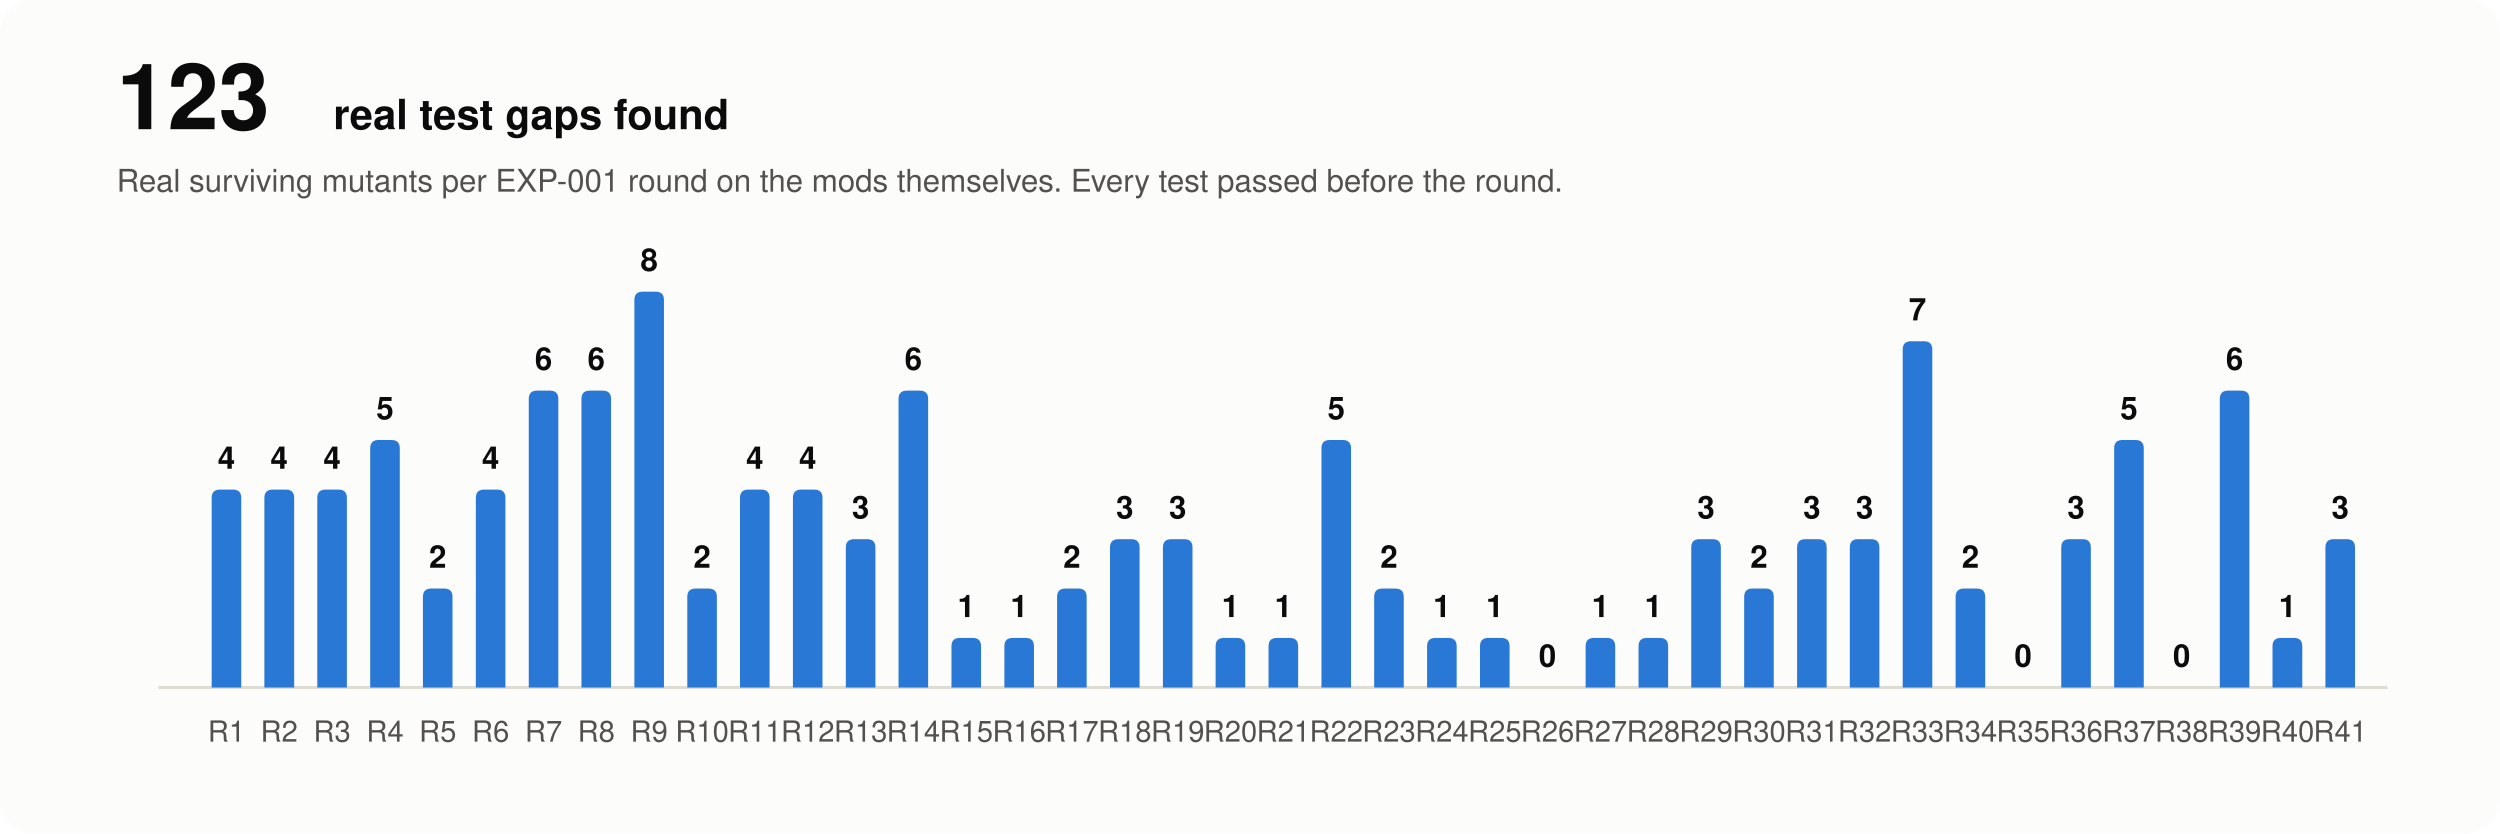
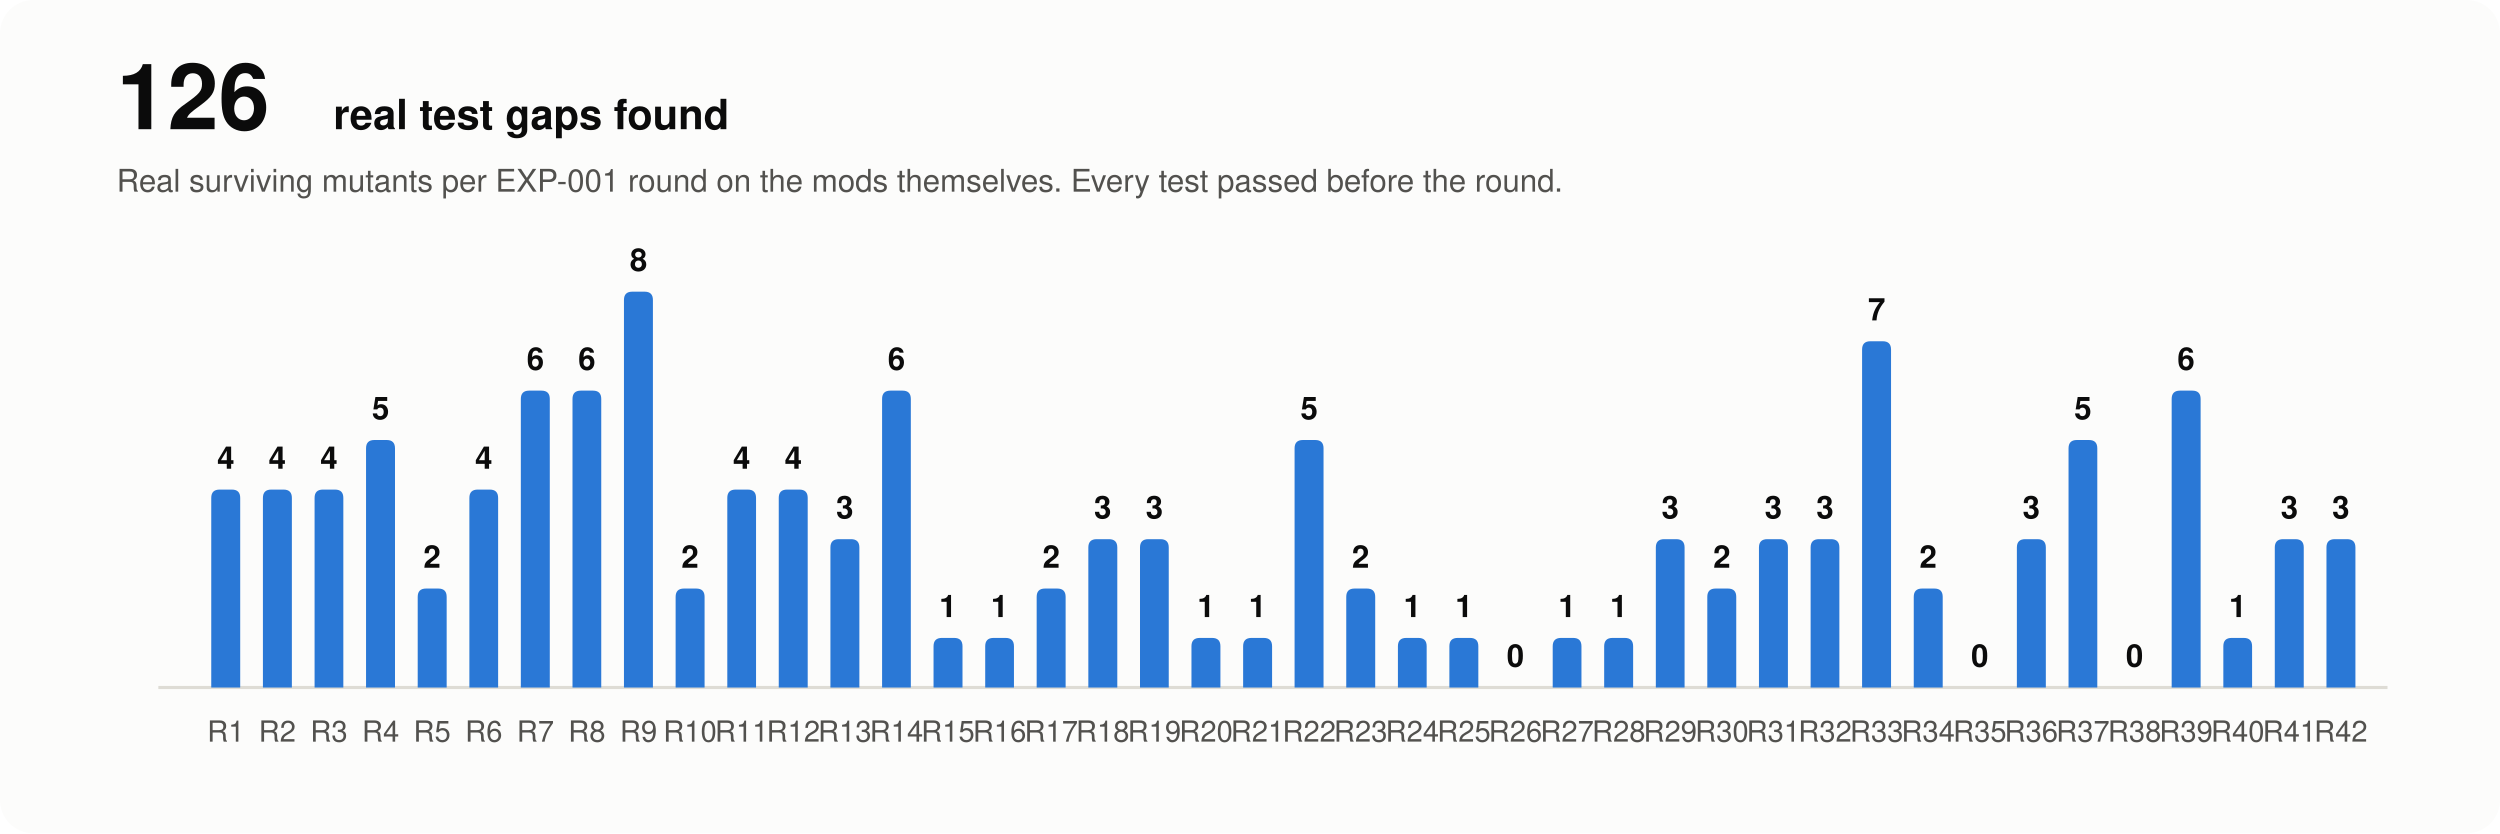
- <svg xmlns="http://www.w3.org/2000/svg" viewBox="0 0 1200 400" width="1200" height="400" role="img" aria-label="123 real test gaps found in 41 rounds" font-family="ui-sans-serif, -apple-system, 'Segoe UI', Helvetica, Arial, sans-serif">
+ <svg xmlns="http://www.w3.org/2000/svg" viewBox="0 0 1200 400" width="1200" height="400" role="img" aria-label="126 real test gaps found in 42 rounds" font-family="ui-sans-serif, -apple-system, 'Segoe UI', Helvetica, Arial, sans-serif">
  <style>
  .sup { fill: #fcfcfb; } .sup2 { fill: #f3f2ef; } .borda { stroke: #dedcd5; }
  .t1 { fill: #0b0b0b; } .t2 { fill: #52514e; } .t3 { fill: #8a887f; }
  .ac { fill: #2a78d6; } .acs { stroke: #2a78d6; } .acf { fill: #e8f1fb; }
  .ok { fill: #0f7a3d; } .okf { fill: #e3f3e8; }
  @media (prefers-color-scheme: dark) {
    .sup { fill: #1a1a19; } .sup2 { fill: #232322; } .borda { stroke: #3a3936; }
    .t1 { fill: #f0efec; } .t2 { fill: #c3c2b7; } .t3 { fill: #8f8d84; }
    .ac { fill: #3987e5; } .acs { stroke: #3987e5; } .acf { fill: #1d2c40; }
    .ok { fill: #4cc27a; } .okf { fill: #16301f; }
  }
  @media (prefers-reduced-motion: reduce) { * { animation: none !important; } }

  .barra { transform-box: fill-box; transform-origin: bottom; animation: cresce 1.1s cubic-bezier(.2,.8,.2,1); }
  @keyframes cresce { from { transform: scaleY(0); } to { transform: scaleY(1); } }
</style>
  <rect width="1200" height="400" rx="16" class="sup" />
-   <text x="56" y="62" font-size="44" font-weight="800" class="t1">123</text>
+   <text x="56" y="62" font-size="44" font-weight="800" class="t1">126</text>
  <text x="160" y="62" font-size="20" font-weight="700" class="t1">real test gaps found</text>
  <text x="56" y="92" font-size="15" class="t2">Real surviving mutants per EXP-001 round on the mods themselves. Every test passed before the round.</text>
  <line x1="76" y1="330" x2="1146" y2="330" class="borda" stroke-width="1.5" />
  <g class="barra">
-     <path d="M101.6,330 L101.6,239.0 Q101.6,235.0 105.6,235.0 L111.8,235.0 Q115.8,235.0 115.8,239.0 L115.8,330 Z" class="ac" />
-   </g>
-   <text x="108.7" y="225.0" font-size="15" font-weight="700" class="t1" text-anchor="middle">4</text>
-   <text x="108.7" y="356" font-size="14" class="t2" text-anchor="middle">R1</text>
-   <g class="barra">
-     <path d="M126.9,330 L126.9,239.0 Q126.9,235.0 130.9,235.0 L137.2,235.0 Q141.2,235.0 141.2,239.0 L141.2,330 Z" class="ac" />
-   </g>
-   <text x="134.0" y="225.0" font-size="15" font-weight="700" class="t1" text-anchor="middle">4</text>
-   <text x="134.0" y="356" font-size="14" class="t2" text-anchor="middle">R2</text>
-   <g class="barra">
-     <path d="M152.3,330 L152.3,239.0 Q152.3,235.0 156.3,235.0 L162.5,235.0 Q166.5,235.0 166.5,239.0 L166.5,330 Z" class="ac" />
-   </g>
-   <text x="159.4" y="225.0" font-size="15" font-weight="700" class="t1" text-anchor="middle">4</text>
-   <text x="159.4" y="356" font-size="14" class="t2" text-anchor="middle">R3</text>
-   <g class="barra">
-     <path d="M177.7,330 L177.7,215.2 Q177.7,211.2 181.7,211.2 L187.9,211.2 Q191.9,211.2 191.9,215.2 L191.9,330 Z" class="ac" />
-   </g>
-   <text x="184.8" y="201.2" font-size="15" font-weight="700" class="t1" text-anchor="middle">5</text>
-   <text x="184.8" y="356" font-size="14" class="t2" text-anchor="middle">R4</text>
-   <g class="barra">
-     <path d="M203.0,330 L203.0,286.5 Q203.0,282.5 207.0,282.5 L213.2,282.5 Q217.2,282.5 217.2,286.5 L217.2,330 Z" class="ac" />
-   </g>
-   <text x="210.1" y="272.5" font-size="15" font-weight="700" class="t1" text-anchor="middle">2</text>
-   <text x="210.1" y="356" font-size="14" class="t2" text-anchor="middle">R5</text>
-   <g class="barra">
-     <path d="M228.4,330 L228.4,239.0 Q228.4,235.0 232.4,235.0 L238.6,235.0 Q242.6,235.0 242.6,239.0 L242.6,330 Z" class="ac" />
-   </g>
-   <text x="235.5" y="225.0" font-size="15" font-weight="700" class="t1" text-anchor="middle">4</text>
-   <text x="235.5" y="356" font-size="14" class="t2" text-anchor="middle">R6</text>
-   <g class="barra">
-     <path d="M253.8,330 L253.8,191.5 Q253.8,187.5 257.8,187.5 L264.0,187.5 Q268.0,187.5 268.0,191.5 L268.0,330 Z" class="ac" />
-   </g>
-   <text x="260.9" y="177.5" font-size="15" font-weight="700" class="t1" text-anchor="middle">6</text>
-   <text x="260.9" y="356" font-size="14" class="t2" text-anchor="middle">R7</text>
-   <g class="barra">
-     <path d="M279.1,330 L279.1,191.5 Q279.1,187.5 283.1,187.5 L289.3,187.5 Q293.3,187.5 293.3,191.5 L293.3,330 Z" class="ac" />
-   </g>
-   <text x="286.2" y="177.5" font-size="15" font-weight="700" class="t1" text-anchor="middle">6</text>
-   <text x="286.2" y="356" font-size="14" class="t2" text-anchor="middle">R8</text>
-   <g class="barra">
-     <path d="M304.5,330 L304.5,144.0 Q304.5,140.0 308.5,140.0 L314.7,140.0 Q318.7,140.0 318.7,144.0 L318.7,330 Z" class="ac" />
-   </g>
-   <text x="311.6" y="130.0" font-size="15" font-weight="700" class="t1" text-anchor="middle">8</text>
-   <text x="311.6" y="356" font-size="14" class="t2" text-anchor="middle">R9</text>
-   <g class="barra">
-     <path d="M329.9,330 L329.9,286.5 Q329.9,282.5 333.9,282.5 L340.1,282.5 Q344.1,282.5 344.1,286.5 L344.1,330 Z" class="ac" />
-   </g>
-   <text x="337.0" y="272.5" font-size="15" font-weight="700" class="t1" text-anchor="middle">2</text>
-   <text x="337.0" y="356" font-size="14" class="t2" text-anchor="middle">R10</text>
-   <g class="barra">
-     <path d="M355.2,330 L355.2,239.0 Q355.2,235.0 359.2,235.0 L365.4,235.0 Q369.4,235.0 369.4,239.0 L369.4,330 Z" class="ac" />
-   </g>
-   <text x="362.3" y="225.0" font-size="15" font-weight="700" class="t1" text-anchor="middle">4</text>
-   <text x="362.3" y="356" font-size="14" class="t2" text-anchor="middle">R11</text>
-   <g class="barra">
-     <path d="M380.6,330 L380.6,239.0 Q380.6,235.0 384.6,235.0 L390.8,235.0 Q394.8,235.0 394.8,239.0 L394.8,330 Z" class="ac" />
-   </g>
-   <text x="387.7" y="225.0" font-size="15" font-weight="700" class="t1" text-anchor="middle">4</text>
-   <text x="387.7" y="356" font-size="14" class="t2" text-anchor="middle">R12</text>
-   <g class="barra">
-     <path d="M406.0,330 L406.0,262.8 Q406.0,258.8 410.0,258.8 L416.2,258.8 Q420.2,258.8 420.2,262.8 L420.2,330 Z" class="ac" />
-   </g>
-   <text x="413.1" y="248.8" font-size="15" font-weight="700" class="t1" text-anchor="middle">3</text>
-   <text x="413.1" y="356" font-size="14" class="t2" text-anchor="middle">R13</text>
-   <g class="barra">
-     <path d="M431.3,330 L431.3,191.5 Q431.3,187.5 435.3,187.5 L441.5,187.5 Q445.5,187.5 445.5,191.5 L445.5,330 Z" class="ac" />
-   </g>
-   <text x="438.4" y="177.5" font-size="15" font-weight="700" class="t1" text-anchor="middle">6</text>
-   <text x="438.4" y="356" font-size="14" class="t2" text-anchor="middle">R14</text>
-   <g class="barra">
-     <path d="M456.7,330 L456.7,310.2 Q456.7,306.2 460.7,306.2 L466.9,306.2 Q470.9,306.2 470.9,310.2 L470.9,330 Z" class="ac" />
-   </g>
-   <text x="463.8" y="296.2" font-size="15" font-weight="700" class="t1" text-anchor="middle">1</text>
-   <text x="463.8" y="356" font-size="14" class="t2" text-anchor="middle">R15</text>
-   <g class="barra">
-     <path d="M482.1,330 L482.1,310.2 Q482.1,306.2 486.1,306.2 L492.3,306.2 Q496.3,306.2 496.3,310.2 L496.3,330 Z" class="ac" />
-   </g>
-   <text x="489.2" y="296.2" font-size="15" font-weight="700" class="t1" text-anchor="middle">1</text>
-   <text x="489.2" y="356" font-size="14" class="t2" text-anchor="middle">R16</text>
-   <g class="barra">
-     <path d="M507.4,330 L507.4,286.5 Q507.4,282.5 511.4,282.5 L517.6,282.5 Q521.6,282.5 521.6,286.5 L521.6,330 Z" class="ac" />
-   </g>
-   <text x="514.5" y="272.5" font-size="15" font-weight="700" class="t1" text-anchor="middle">2</text>
-   <text x="514.5" y="356" font-size="14" class="t2" text-anchor="middle">R17</text>
-   <g class="barra">
-     <path d="M532.8,330 L532.8,262.8 Q532.8,258.8 536.8,258.8 L543.0,258.8 Q547.0,258.8 547.0,262.8 L547.0,330 Z" class="ac" />
-   </g>
-   <text x="539.9" y="248.8" font-size="15" font-weight="700" class="t1" text-anchor="middle">3</text>
-   <text x="539.9" y="356" font-size="14" class="t2" text-anchor="middle">R18</text>
-   <g class="barra">
-     <path d="M558.2,330 L558.2,262.8 Q558.2,258.8 562.2,258.8 L568.4,258.8 Q572.4,258.8 572.4,262.8 L572.4,330 Z" class="ac" />
-   </g>
-   <text x="565.3" y="248.8" font-size="15" font-weight="700" class="t1" text-anchor="middle">3</text>
-   <text x="565.3" y="356" font-size="14" class="t2" text-anchor="middle">R19</text>
-   <g class="barra">
-     <path d="M583.5,330 L583.5,310.2 Q583.5,306.2 587.5,306.2 L593.7,306.2 Q597.7,306.2 597.7,310.2 L597.7,330 Z" class="ac" />
-   </g>
-   <text x="590.6" y="296.2" font-size="15" font-weight="700" class="t1" text-anchor="middle">1</text>
-   <text x="590.6" y="356" font-size="14" class="t2" text-anchor="middle">R20</text>
-   <g class="barra">
-     <path d="M608.9,330 L608.9,310.2 Q608.9,306.2 612.9,306.2 L619.1,306.2 Q623.1,306.2 623.1,310.2 L623.1,330 Z" class="ac" />
-   </g>
-   <text x="616.0" y="296.2" font-size="15" font-weight="700" class="t1" text-anchor="middle">1</text>
-   <text x="616.0" y="356" font-size="14" class="t2" text-anchor="middle">R21</text>
-   <g class="barra">
-     <path d="M634.3,330 L634.3,215.2 Q634.3,211.2 638.3,211.2 L644.5,211.2 Q648.5,211.2 648.5,215.2 L648.5,330 Z" class="ac" />
-   </g>
-   <text x="641.4" y="201.2" font-size="15" font-weight="700" class="t1" text-anchor="middle">5</text>
-   <text x="641.4" y="356" font-size="14" class="t2" text-anchor="middle">R22</text>
-   <g class="barra">
-     <path d="M659.6,330 L659.6,286.5 Q659.6,282.5 663.6,282.5 L669.8,282.5 Q673.8,282.5 673.8,286.5 L673.8,330 Z" class="ac" />
-   </g>
-   <text x="666.7" y="272.5" font-size="15" font-weight="700" class="t1" text-anchor="middle">2</text>
-   <text x="666.7" y="356" font-size="14" class="t2" text-anchor="middle">R23</text>
-   <g class="barra">
-     <path d="M685.0,330 L685.0,310.2 Q685.0,306.2 689.0,306.2 L695.2,306.2 Q699.2,306.2 699.2,310.2 L699.2,330 Z" class="ac" />
-   </g>
-   <text x="692.1" y="296.2" font-size="15" font-weight="700" class="t1" text-anchor="middle">1</text>
-   <text x="692.1" y="356" font-size="14" class="t2" text-anchor="middle">R24</text>
-   <g class="barra">
-     <path d="M710.4,330 L710.4,310.2 Q710.4,306.2 714.4,306.2 L720.6,306.2 Q724.6,306.2 724.6,310.2 L724.6,330 Z" class="ac" />
-   </g>
-   <text x="717.5" y="296.2" font-size="15" font-weight="700" class="t1" text-anchor="middle">1</text>
-   <text x="717.5" y="356" font-size="14" class="t2" text-anchor="middle">R25</text>
-   <g class="barra">
-     <path d="M735.7,330 L735.7,330.0 Q735.7,330.0 735.7,330.0 L749.9,330.0 Q749.9,330.0 749.9,330.0 L749.9,330 Z" class="ac" />
-   </g>
-   <text x="742.8" y="320.0" font-size="15" font-weight="700" class="t1" text-anchor="middle">0</text>
-   <text x="742.8" y="356" font-size="14" class="t2" text-anchor="middle">R26</text>
-   <g class="barra">
-     <path d="M761.1,330 L761.1,310.2 Q761.1,306.2 765.1,306.2 L771.3,306.2 Q775.3,306.2 775.3,310.2 L775.3,330 Z" class="ac" />
-   </g>
-   <text x="768.2" y="296.2" font-size="15" font-weight="700" class="t1" text-anchor="middle">1</text>
-   <text x="768.2" y="356" font-size="14" class="t2" text-anchor="middle">R27</text>
-   <g class="barra">
-     <path d="M786.5,330 L786.5,310.2 Q786.5,306.2 790.5,306.2 L796.7,306.2 Q800.7,306.2 800.7,310.2 L800.7,330 Z" class="ac" />
-   </g>
-   <text x="793.6" y="296.2" font-size="15" font-weight="700" class="t1" text-anchor="middle">1</text>
-   <text x="793.6" y="356" font-size="14" class="t2" text-anchor="middle">R28</text>
-   <g class="barra">
-     <path d="M811.8,330 L811.8,262.8 Q811.8,258.8 815.8,258.8 L822.0,258.8 Q826.0,258.8 826.0,262.8 L826.0,330 Z" class="ac" />
-   </g>
-   <text x="818.9" y="248.8" font-size="15" font-weight="700" class="t1" text-anchor="middle">3</text>
-   <text x="818.9" y="356" font-size="14" class="t2" text-anchor="middle">R29</text>
-   <g class="barra">
-     <path d="M837.2,330 L837.2,286.5 Q837.2,282.5 841.2,282.5 L847.4,282.5 Q851.4,282.5 851.4,286.5 L851.4,330 Z" class="ac" />
-   </g>
-   <text x="844.3" y="272.5" font-size="15" font-weight="700" class="t1" text-anchor="middle">2</text>
-   <text x="844.3" y="356" font-size="14" class="t2" text-anchor="middle">R30</text>
-   <g class="barra">
-     <path d="M862.6,330 L862.6,262.8 Q862.6,258.8 866.6,258.8 L872.8,258.8 Q876.8,258.8 876.8,262.8 L876.8,330 Z" class="ac" />
-   </g>
-   <text x="869.7" y="248.8" font-size="15" font-weight="700" class="t1" text-anchor="middle">3</text>
-   <text x="869.7" y="356" font-size="14" class="t2" text-anchor="middle">R31</text>
-   <g class="barra">
-     <path d="M887.9,330 L887.9,262.8 Q887.9,258.8 891.9,258.8 L898.1,258.8 Q902.1,258.8 902.1,262.8 L902.1,330 Z" class="ac" />
-   </g>
-   <text x="895.0" y="248.8" font-size="15" font-weight="700" class="t1" text-anchor="middle">3</text>
-   <text x="895.0" y="356" font-size="14" class="t2" text-anchor="middle">R32</text>
-   <g class="barra">
-     <path d="M913.3,330 L913.3,167.8 Q913.3,163.8 917.3,163.8 L923.5,163.8 Q927.5,163.8 927.5,167.8 L927.5,330 Z" class="ac" />
-   </g>
-   <text x="920.4" y="153.8" font-size="15" font-weight="700" class="t1" text-anchor="middle">7</text>
-   <text x="920.4" y="356" font-size="14" class="t2" text-anchor="middle">R33</text>
-   <g class="barra">
-     <path d="M938.7,330 L938.7,286.5 Q938.7,282.5 942.7,282.5 L948.9,282.5 Q952.9,282.5 952.9,286.5 L952.9,330 Z" class="ac" />
-   </g>
-   <text x="945.8" y="272.5" font-size="15" font-weight="700" class="t1" text-anchor="middle">2</text>
-   <text x="945.8" y="356" font-size="14" class="t2" text-anchor="middle">R34</text>
-   <g class="barra">
-     <path d="M964.0,330 L964.0,330.0 Q964.0,330.0 964.0,330.0 L978.2,330.0 Q978.2,330.0 978.2,330.0 L978.2,330 Z" class="ac" />
-   </g>
-   <text x="971.1" y="320.0" font-size="15" font-weight="700" class="t1" text-anchor="middle">0</text>
-   <text x="971.1" y="356" font-size="14" class="t2" text-anchor="middle">R35</text>
-   <g class="barra">
-     <path d="M989.4,330 L989.4,262.8 Q989.4,258.8 993.4,258.8 L999.6,258.8 Q1003.6,258.8 1003.6,262.8 L1003.6,330 Z" class="ac" />
-   </g>
-   <text x="996.5" y="248.8" font-size="15" font-weight="700" class="t1" text-anchor="middle">3</text>
-   <text x="996.5" y="356" font-size="14" class="t2" text-anchor="middle">R36</text>
-   <g class="barra">
-     <path d="M1014.8,330 L1014.8,215.2 Q1014.8,211.2 1018.8,211.2 L1025.0,211.2 Q1029.0,211.2 1029.0,215.2 L1029.0,330 Z" class="ac" />
-   </g>
-   <text x="1021.9" y="201.2" font-size="15" font-weight="700" class="t1" text-anchor="middle">5</text>
-   <text x="1021.9" y="356" font-size="14" class="t2" text-anchor="middle">R37</text>
-   <g class="barra">
-     <path d="M1040.1,330 L1040.1,330.0 Q1040.1,330.0 1040.1,330.0 L1054.3,330.0 Q1054.3,330.0 1054.3,330.0 L1054.3,330 Z" class="ac" />
-   </g>
-   <text x="1047.2" y="320.0" font-size="15" font-weight="700" class="t1" text-anchor="middle">0</text>
-   <text x="1047.2" y="356" font-size="14" class="t2" text-anchor="middle">R38</text>
-   <g class="barra">
-     <path d="M1065.5,330 L1065.5,191.5 Q1065.5,187.5 1069.5,187.5 L1075.7,187.5 Q1079.7,187.5 1079.7,191.5 L1079.7,330 Z" class="ac" />
-   </g>
-   <text x="1072.6" y="177.5" font-size="15" font-weight="700" class="t1" text-anchor="middle">6</text>
-   <text x="1072.6" y="356" font-size="14" class="t2" text-anchor="middle">R39</text>
-   <g class="barra">
-     <path d="M1090.8,330 L1090.8,310.2 Q1090.8,306.2 1094.8,306.2 L1101.1,306.2 Q1105.1,306.2 1105.1,310.2 L1105.1,330 Z" class="ac" />
-   </g>
-   <text x="1098.0" y="296.2" font-size="15" font-weight="700" class="t1" text-anchor="middle">1</text>
-   <text x="1098.0" y="356" font-size="14" class="t2" text-anchor="middle">R40</text>
-   <g class="barra">
-     <path d="M1116.2,330 L1116.2,262.8 Q1116.2,258.8 1120.2,258.8 L1126.4,258.8 Q1130.4,258.8 1130.4,262.8 L1130.4,330 Z" class="ac" />
-   </g>
-   <text x="1123.3" y="248.8" font-size="15" font-weight="700" class="t1" text-anchor="middle">3</text>
-   <text x="1123.3" y="356" font-size="14" class="t2" text-anchor="middle">R41</text>
+     <path d="M101.4,330 L101.4,239.0 Q101.4,235.0 105.4,235.0 L111.3,235.0 Q115.3,235.0 115.3,239.0 L115.3,330 Z" class="ac" />
+   </g>
+   <text x="108.4" y="225.0" font-size="15" font-weight="700" class="t1" text-anchor="middle">4</text>
+   <text x="108.4" y="356" font-size="14" class="t2" text-anchor="middle">R1</text>
+   <g class="barra">
+     <path d="M126.2,330 L126.2,239.0 Q126.2,235.0 130.2,235.0 L136.1,235.0 Q140.1,235.0 140.1,239.0 L140.1,330 Z" class="ac" />
+   </g>
+   <text x="133.1" y="225.0" font-size="15" font-weight="700" class="t1" text-anchor="middle">4</text>
+   <text x="133.1" y="356" font-size="14" class="t2" text-anchor="middle">R2</text>
+   <g class="barra">
+     <path d="M151.0,330 L151.0,239.0 Q151.0,235.0 155.0,235.0 L160.8,235.0 Q164.8,235.0 164.8,239.0 L164.8,330 Z" class="ac" />
+   </g>
+   <text x="157.9" y="225.0" font-size="15" font-weight="700" class="t1" text-anchor="middle">4</text>
+   <text x="157.9" y="356" font-size="14" class="t2" text-anchor="middle">R3</text>
+   <g class="barra">
+     <path d="M175.7,330 L175.7,215.2 Q175.7,211.2 179.7,211.2 L185.6,211.2 Q189.6,211.2 189.6,215.2 L189.6,330 Z" class="ac" />
+   </g>
+   <text x="182.7" y="201.2" font-size="15" font-weight="700" class="t1" text-anchor="middle">5</text>
+   <text x="182.7" y="356" font-size="14" class="t2" text-anchor="middle">R4</text>
+   <g class="barra">
+     <path d="M200.5,330 L200.5,286.5 Q200.5,282.5 204.5,282.5 L210.4,282.5 Q214.4,282.5 214.4,286.5 L214.4,330 Z" class="ac" />
+   </g>
+   <text x="207.4" y="272.5" font-size="15" font-weight="700" class="t1" text-anchor="middle">2</text>
+   <text x="207.4" y="356" font-size="14" class="t2" text-anchor="middle">R5</text>
+   <g class="barra">
+     <path d="M225.3,330 L225.3,239.0 Q225.3,235.0 229.3,235.0 L235.1,235.0 Q239.1,235.0 239.1,239.0 L239.1,330 Z" class="ac" />
+   </g>
+   <text x="232.2" y="225.0" font-size="15" font-weight="700" class="t1" text-anchor="middle">4</text>
+   <text x="232.2" y="356" font-size="14" class="t2" text-anchor="middle">R6</text>
+   <g class="barra">
+     <path d="M250.0,330 L250.0,191.5 Q250.0,187.5 254.0,187.5 L259.9,187.5 Q263.9,187.5 263.9,191.5 L263.9,330 Z" class="ac" />
+   </g>
+   <text x="257.0" y="177.5" font-size="15" font-weight="700" class="t1" text-anchor="middle">6</text>
+   <text x="257.0" y="356" font-size="14" class="t2" text-anchor="middle">R7</text>
+   <g class="barra">
+     <path d="M274.8,330 L274.8,191.5 Q274.8,187.5 278.8,187.5 L284.6,187.5 Q288.6,187.5 288.6,191.5 L288.6,330 Z" class="ac" />
+   </g>
+   <text x="281.7" y="177.5" font-size="15" font-weight="700" class="t1" text-anchor="middle">6</text>
+   <text x="281.7" y="356" font-size="14" class="t2" text-anchor="middle">R8</text>
+   <g class="barra">
+     <path d="M299.5,330 L299.5,144.0 Q299.5,140.0 303.5,140.0 L309.4,140.0 Q313.4,140.0 313.4,144.0 L313.4,330 Z" class="ac" />
+   </g>
+   <text x="306.5" y="130.0" font-size="15" font-weight="700" class="t1" text-anchor="middle">8</text>
+   <text x="306.5" y="356" font-size="14" class="t2" text-anchor="middle">R9</text>
+   <g class="barra">
+     <path d="M324.3,330 L324.3,286.5 Q324.3,282.5 328.3,282.5 L334.2,282.5 Q338.2,282.5 338.2,286.5 L338.2,330 Z" class="ac" />
+   </g>
+   <text x="331.2" y="272.5" font-size="15" font-weight="700" class="t1" text-anchor="middle">2</text>
+   <text x="331.2" y="356" font-size="14" class="t2" text-anchor="middle">R10</text>
+   <g class="barra">
+     <path d="M349.1,330 L349.1,239.0 Q349.1,235.0 353.1,235.0 L358.9,235.0 Q362.9,235.0 362.9,239.0 L362.9,330 Z" class="ac" />
+   </g>
+   <text x="356.0" y="225.0" font-size="15" font-weight="700" class="t1" text-anchor="middle">4</text>
+   <text x="356.0" y="356" font-size="14" class="t2" text-anchor="middle">R11</text>
+   <g class="barra">
+     <path d="M373.8,330 L373.8,239.0 Q373.8,235.0 377.8,235.0 L383.7,235.0 Q387.7,235.0 387.7,239.0 L387.7,330 Z" class="ac" />
+   </g>
+   <text x="380.8" y="225.0" font-size="15" font-weight="700" class="t1" text-anchor="middle">4</text>
+   <text x="380.8" y="356" font-size="14" class="t2" text-anchor="middle">R12</text>
+   <g class="barra">
+     <path d="M398.6,330 L398.6,262.8 Q398.6,258.8 402.6,258.8 L408.5,258.8 Q412.5,258.8 412.5,262.8 L412.5,330 Z" class="ac" />
+   </g>
+   <text x="405.5" y="248.8" font-size="15" font-weight="700" class="t1" text-anchor="middle">3</text>
+   <text x="405.5" y="356" font-size="14" class="t2" text-anchor="middle">R13</text>
+   <g class="barra">
+     <path d="M423.4,330 L423.4,191.5 Q423.4,187.5 427.4,187.5 L433.2,187.5 Q437.2,187.5 437.2,191.5 L437.2,330 Z" class="ac" />
+   </g>
+   <text x="430.3" y="177.5" font-size="15" font-weight="700" class="t1" text-anchor="middle">6</text>
+   <text x="430.3" y="356" font-size="14" class="t2" text-anchor="middle">R14</text>
+   <g class="barra">
+     <path d="M448.1,330 L448.1,310.2 Q448.1,306.2 452.1,306.2 L458.0,306.2 Q462.0,306.2 462.0,310.2 L462.0,330 Z" class="ac" />
+   </g>
+   <text x="455.0" y="296.2" font-size="15" font-weight="700" class="t1" text-anchor="middle">1</text>
+   <text x="455.0" y="356" font-size="14" class="t2" text-anchor="middle">R15</text>
+   <g class="barra">
+     <path d="M472.9,330 L472.9,310.2 Q472.9,306.2 476.9,306.2 L482.7,306.2 Q486.7,306.2 486.7,310.2 L486.7,330 Z" class="ac" />
+   </g>
+   <text x="479.8" y="296.2" font-size="15" font-weight="700" class="t1" text-anchor="middle">1</text>
+   <text x="479.8" y="356" font-size="14" class="t2" text-anchor="middle">R16</text>
+   <g class="barra">
+     <path d="M497.6,330 L497.6,286.5 Q497.6,282.5 501.6,282.5 L507.5,282.5 Q511.5,282.5 511.5,286.5 L511.5,330 Z" class="ac" />
+   </g>
+   <text x="504.6" y="272.5" font-size="15" font-weight="700" class="t1" text-anchor="middle">2</text>
+   <text x="504.6" y="356" font-size="14" class="t2" text-anchor="middle">R17</text>
+   <g class="barra">
+     <path d="M522.4,330 L522.4,262.8 Q522.4,258.8 526.4,258.8 L532.3,258.8 Q536.3,258.8 536.3,262.8 L536.3,330 Z" class="ac" />
+   </g>
+   <text x="529.3" y="248.8" font-size="15" font-weight="700" class="t1" text-anchor="middle">3</text>
+   <text x="529.3" y="356" font-size="14" class="t2" text-anchor="middle">R18</text>
+   <g class="barra">
+     <path d="M547.2,330 L547.2,262.8 Q547.2,258.8 551.2,258.8 L557.0,258.8 Q561.0,258.8 561.0,262.8 L561.0,330 Z" class="ac" />
+   </g>
+   <text x="554.1" y="248.8" font-size="15" font-weight="700" class="t1" text-anchor="middle">3</text>
+   <text x="554.1" y="356" font-size="14" class="t2" text-anchor="middle">R19</text>
+   <g class="barra">
+     <path d="M571.9,330 L571.9,310.2 Q571.9,306.2 575.9,306.2 L581.8,306.2 Q585.8,306.2 585.8,310.2 L585.8,330 Z" class="ac" />
+   </g>
+   <text x="578.9" y="296.2" font-size="15" font-weight="700" class="t1" text-anchor="middle">1</text>
+   <text x="578.9" y="356" font-size="14" class="t2" text-anchor="middle">R20</text>
+   <g class="barra">
+     <path d="M596.7,330 L596.7,310.2 Q596.7,306.2 600.7,306.2 L606.6,306.2 Q610.6,306.2 610.6,310.2 L610.6,330 Z" class="ac" />
+   </g>
+   <text x="603.6" y="296.2" font-size="15" font-weight="700" class="t1" text-anchor="middle">1</text>
+   <text x="603.6" y="356" font-size="14" class="t2" text-anchor="middle">R21</text>
+   <g class="barra">
+     <path d="M621.4,330 L621.4,215.2 Q621.4,211.2 625.4,211.2 L631.3,211.2 Q635.3,211.2 635.3,215.2 L635.3,330 Z" class="ac" />
+   </g>
+   <text x="628.4" y="201.2" font-size="15" font-weight="700" class="t1" text-anchor="middle">5</text>
+   <text x="628.4" y="356" font-size="14" class="t2" text-anchor="middle">R22</text>
+   <g class="barra">
+     <path d="M646.2,330 L646.2,286.5 Q646.2,282.5 650.2,282.5 L656.1,282.5 Q660.1,282.5 660.1,286.5 L660.1,330 Z" class="ac" />
+   </g>
+   <text x="653.1" y="272.5" font-size="15" font-weight="700" class="t1" text-anchor="middle">2</text>
+   <text x="653.1" y="356" font-size="14" class="t2" text-anchor="middle">R23</text>
+   <g class="barra">
+     <path d="M671.0,330 L671.0,310.2 Q671.0,306.2 675.0,306.2 L680.8,306.2 Q684.8,306.2 684.8,310.2 L684.8,330 Z" class="ac" />
+   </g>
+   <text x="677.9" y="296.2" font-size="15" font-weight="700" class="t1" text-anchor="middle">1</text>
+   <text x="677.9" y="356" font-size="14" class="t2" text-anchor="middle">R24</text>
+   <g class="barra">
+     <path d="M695.7,330 L695.7,310.2 Q695.7,306.2 699.7,306.2 L705.6,306.2 Q709.6,306.2 709.6,310.2 L709.6,330 Z" class="ac" />
+   </g>
+   <text x="702.7" y="296.2" font-size="15" font-weight="700" class="t1" text-anchor="middle">1</text>
+   <text x="702.7" y="356" font-size="14" class="t2" text-anchor="middle">R25</text>
+   <g class="barra">
+     <path d="M720.5,330 L720.5,330.0 Q720.5,330.0 720.5,330.0 L734.4,330.0 Q734.4,330.0 734.4,330.0 L734.4,330 Z" class="ac" />
+   </g>
+   <text x="727.4" y="320.0" font-size="15" font-weight="700" class="t1" text-anchor="middle">0</text>
+   <text x="727.4" y="356" font-size="14" class="t2" text-anchor="middle">R26</text>
+   <g class="barra">
+     <path d="M745.3,330 L745.3,310.2 Q745.3,306.2 749.3,306.2 L755.1,306.2 Q759.1,306.2 759.1,310.2 L759.1,330 Z" class="ac" />
+   </g>
+   <text x="752.2" y="296.2" font-size="15" font-weight="700" class="t1" text-anchor="middle">1</text>
+   <text x="752.2" y="356" font-size="14" class="t2" text-anchor="middle">R27</text>
+   <g class="barra">
+     <path d="M770.0,330 L770.0,310.2 Q770.0,306.2 774.0,306.2 L779.9,306.2 Q783.9,306.2 783.9,310.2 L783.9,330 Z" class="ac" />
+   </g>
+   <text x="777.0" y="296.2" font-size="15" font-weight="700" class="t1" text-anchor="middle">1</text>
+   <text x="777.0" y="356" font-size="14" class="t2" text-anchor="middle">R28</text>
+   <g class="barra">
+     <path d="M794.8,330 L794.8,262.8 Q794.8,258.8 798.8,258.8 L804.6,258.8 Q808.6,258.8 808.6,262.8 L808.6,330 Z" class="ac" />
+   </g>
+   <text x="801.7" y="248.8" font-size="15" font-weight="700" class="t1" text-anchor="middle">3</text>
+   <text x="801.7" y="356" font-size="14" class="t2" text-anchor="middle">R29</text>
+   <g class="barra">
+     <path d="M819.5,330 L819.5,286.5 Q819.5,282.5 823.5,282.5 L829.4,282.5 Q833.4,282.5 833.4,286.5 L833.4,330 Z" class="ac" />
+   </g>
+   <text x="826.5" y="272.5" font-size="15" font-weight="700" class="t1" text-anchor="middle">2</text>
+   <text x="826.5" y="356" font-size="14" class="t2" text-anchor="middle">R30</text>
+   <g class="barra">
+     <path d="M844.3,330 L844.3,262.8 Q844.3,258.8 848.3,258.8 L854.2,258.8 Q858.2,258.8 858.2,262.8 L858.2,330 Z" class="ac" />
+   </g>
+   <text x="851.2" y="248.8" font-size="15" font-weight="700" class="t1" text-anchor="middle">3</text>
+   <text x="851.2" y="356" font-size="14" class="t2" text-anchor="middle">R31</text>
+   <g class="barra">
+     <path d="M869.1,330 L869.1,262.8 Q869.1,258.8 873.1,258.8 L878.9,258.8 Q882.9,258.8 882.9,262.8 L882.9,330 Z" class="ac" />
+   </g>
+   <text x="876.0" y="248.8" font-size="15" font-weight="700" class="t1" text-anchor="middle">3</text>
+   <text x="876.0" y="356" font-size="14" class="t2" text-anchor="middle">R32</text>
+   <g class="barra">
+     <path d="M893.8,330 L893.8,167.8 Q893.8,163.8 897.8,163.8 L903.7,163.8 Q907.7,163.8 907.7,167.8 L907.7,330 Z" class="ac" />
+   </g>
+   <text x="900.8" y="153.8" font-size="15" font-weight="700" class="t1" text-anchor="middle">7</text>
+   <text x="900.8" y="356" font-size="14" class="t2" text-anchor="middle">R33</text>
+   <g class="barra">
+     <path d="M918.6,330 L918.6,286.5 Q918.6,282.5 922.6,282.5 L928.5,282.5 Q932.5,282.5 932.5,286.5 L932.5,330 Z" class="ac" />
+   </g>
+   <text x="925.5" y="272.5" font-size="15" font-weight="700" class="t1" text-anchor="middle">2</text>
+   <text x="925.5" y="356" font-size="14" class="t2" text-anchor="middle">R34</text>
+   <g class="barra">
+     <path d="M943.4,330 L943.4,330.0 Q943.4,330.0 943.4,330.0 L957.2,330.0 Q957.2,330.0 957.2,330.0 L957.2,330 Z" class="ac" />
+   </g>
+   <text x="950.3" y="320.0" font-size="15" font-weight="700" class="t1" text-anchor="middle">0</text>
+   <text x="950.3" y="356" font-size="14" class="t2" text-anchor="middle">R35</text>
+   <g class="barra">
+     <path d="M968.1,330 L968.1,262.8 Q968.1,258.8 972.1,258.8 L978.0,258.8 Q982.0,258.8 982.0,262.8 L982.0,330 Z" class="ac" />
+   </g>
+   <text x="975.0" y="248.8" font-size="15" font-weight="700" class="t1" text-anchor="middle">3</text>
+   <text x="975.0" y="356" font-size="14" class="t2" text-anchor="middle">R36</text>
+   <g class="barra">
+     <path d="M992.9,330 L992.9,215.2 Q992.9,211.2 996.9,211.2 L1002.7,211.2 Q1006.7,211.2 1006.7,215.2 L1006.7,330 Z" class="ac" />
+   </g>
+   <text x="999.8" y="201.2" font-size="15" font-weight="700" class="t1" text-anchor="middle">5</text>
+   <text x="999.8" y="356" font-size="14" class="t2" text-anchor="middle">R37</text>
+   <g class="barra">
+     <path d="M1017.6,330 L1017.6,330.0 Q1017.6,330.0 1017.6,330.0 L1031.5,330.0 Q1031.5,330.0 1031.5,330.0 L1031.5,330 Z" class="ac" />
+   </g>
+   <text x="1024.6" y="320.0" font-size="15" font-weight="700" class="t1" text-anchor="middle">0</text>
+   <text x="1024.6" y="356" font-size="14" class="t2" text-anchor="middle">R38</text>
+   <g class="barra">
+     <path d="M1042.4,330 L1042.4,191.5 Q1042.4,187.5 1046.4,187.5 L1052.3,187.5 Q1056.3,187.5 1056.3,191.5 L1056.3,330 Z" class="ac" />
+   </g>
+   <text x="1049.3" y="177.5" font-size="15" font-weight="700" class="t1" text-anchor="middle">6</text>
+   <text x="1049.3" y="356" font-size="14" class="t2" text-anchor="middle">R39</text>
+   <g class="barra">
+     <path d="M1067.2,330 L1067.2,310.2 Q1067.2,306.2 1071.2,306.2 L1077.0,306.2 Q1081.0,306.2 1081.0,310.2 L1081.0,330 Z" class="ac" />
+   </g>
+   <text x="1074.1" y="296.2" font-size="15" font-weight="700" class="t1" text-anchor="middle">1</text>
+   <text x="1074.1" y="356" font-size="14" class="t2" text-anchor="middle">R40</text>
+   <g class="barra">
+     <path d="M1091.9,330 L1091.9,262.8 Q1091.9,258.8 1095.9,258.8 L1101.8,258.8 Q1105.8,258.8 1105.8,262.8 L1105.8,330 Z" class="ac" />
+   </g>
+   <text x="1098.9" y="248.8" font-size="15" font-weight="700" class="t1" text-anchor="middle">3</text>
+   <text x="1098.9" y="356" font-size="14" class="t2" text-anchor="middle">R41</text>
+   <g class="barra">
+     <path d="M1116.7,330 L1116.7,262.8 Q1116.7,258.8 1120.7,258.8 L1126.6,258.8 Q1130.6,258.8 1130.6,262.8 L1130.6,330 Z" class="ac" />
+   </g>
+   <text x="1123.6" y="248.8" font-size="15" font-weight="700" class="t1" text-anchor="middle">3</text>
+   <text x="1123.6" y="356" font-size="14" class="t2" text-anchor="middle">R42</text>
</svg>
